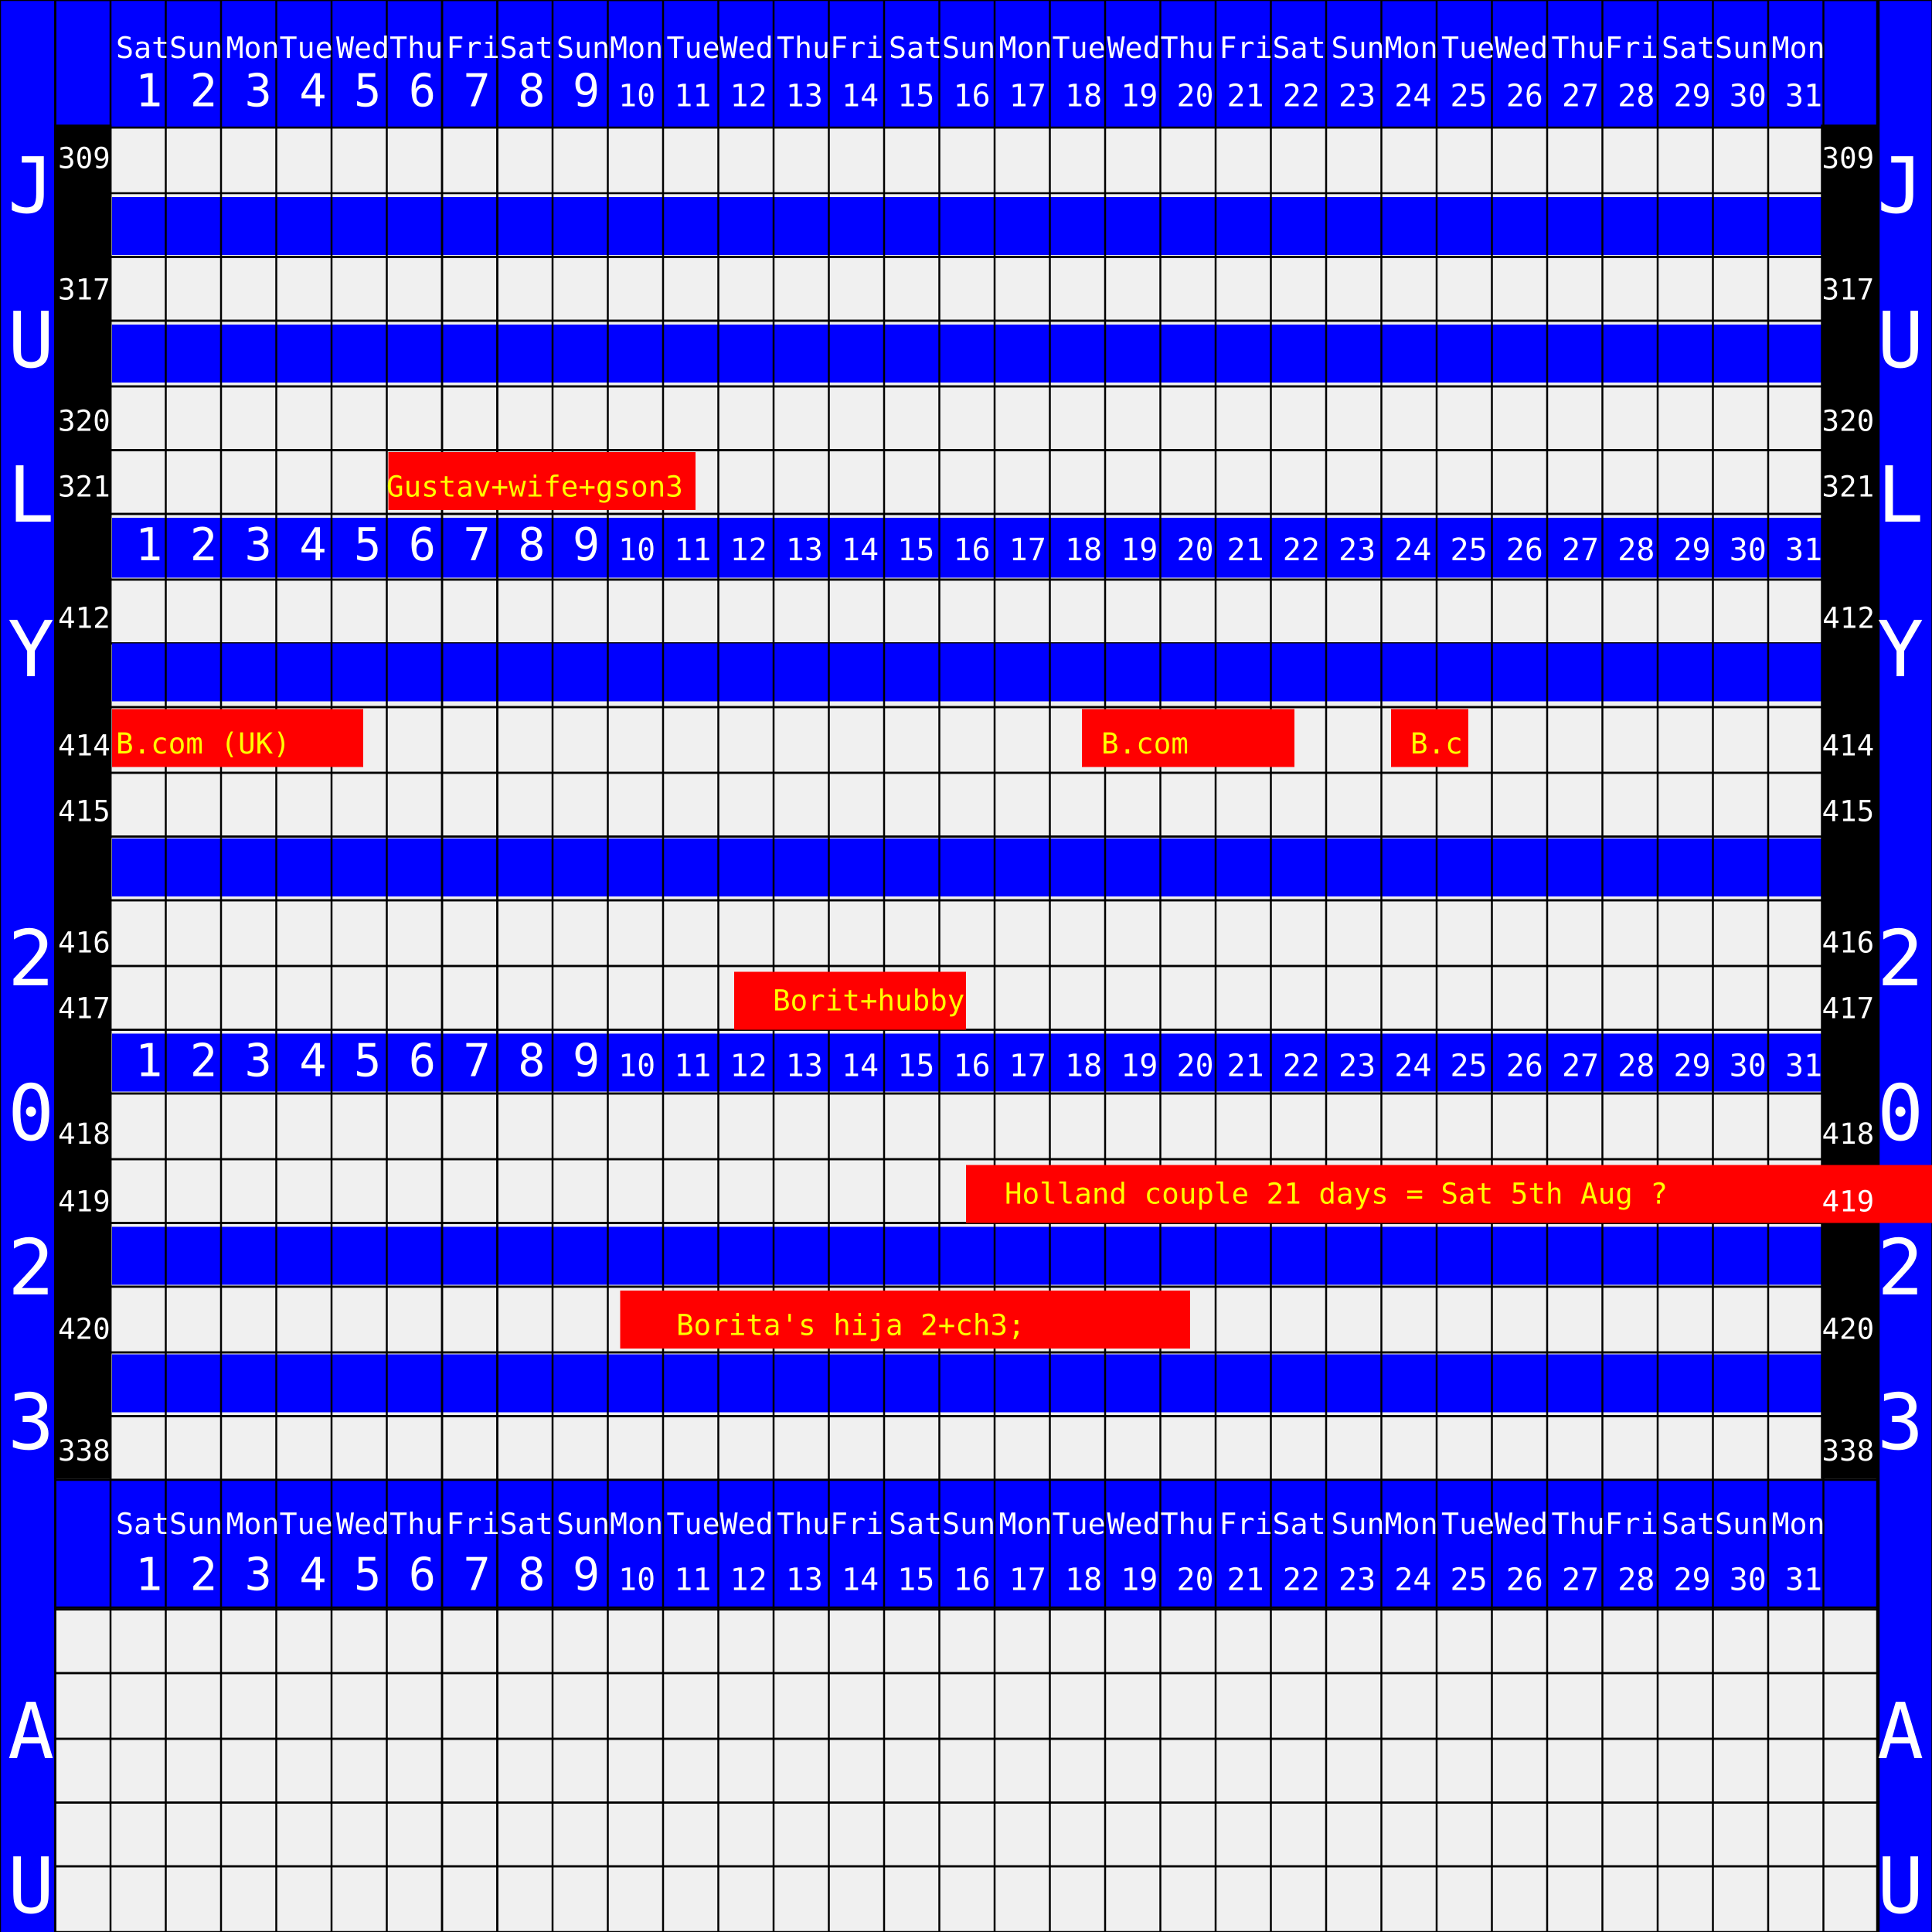
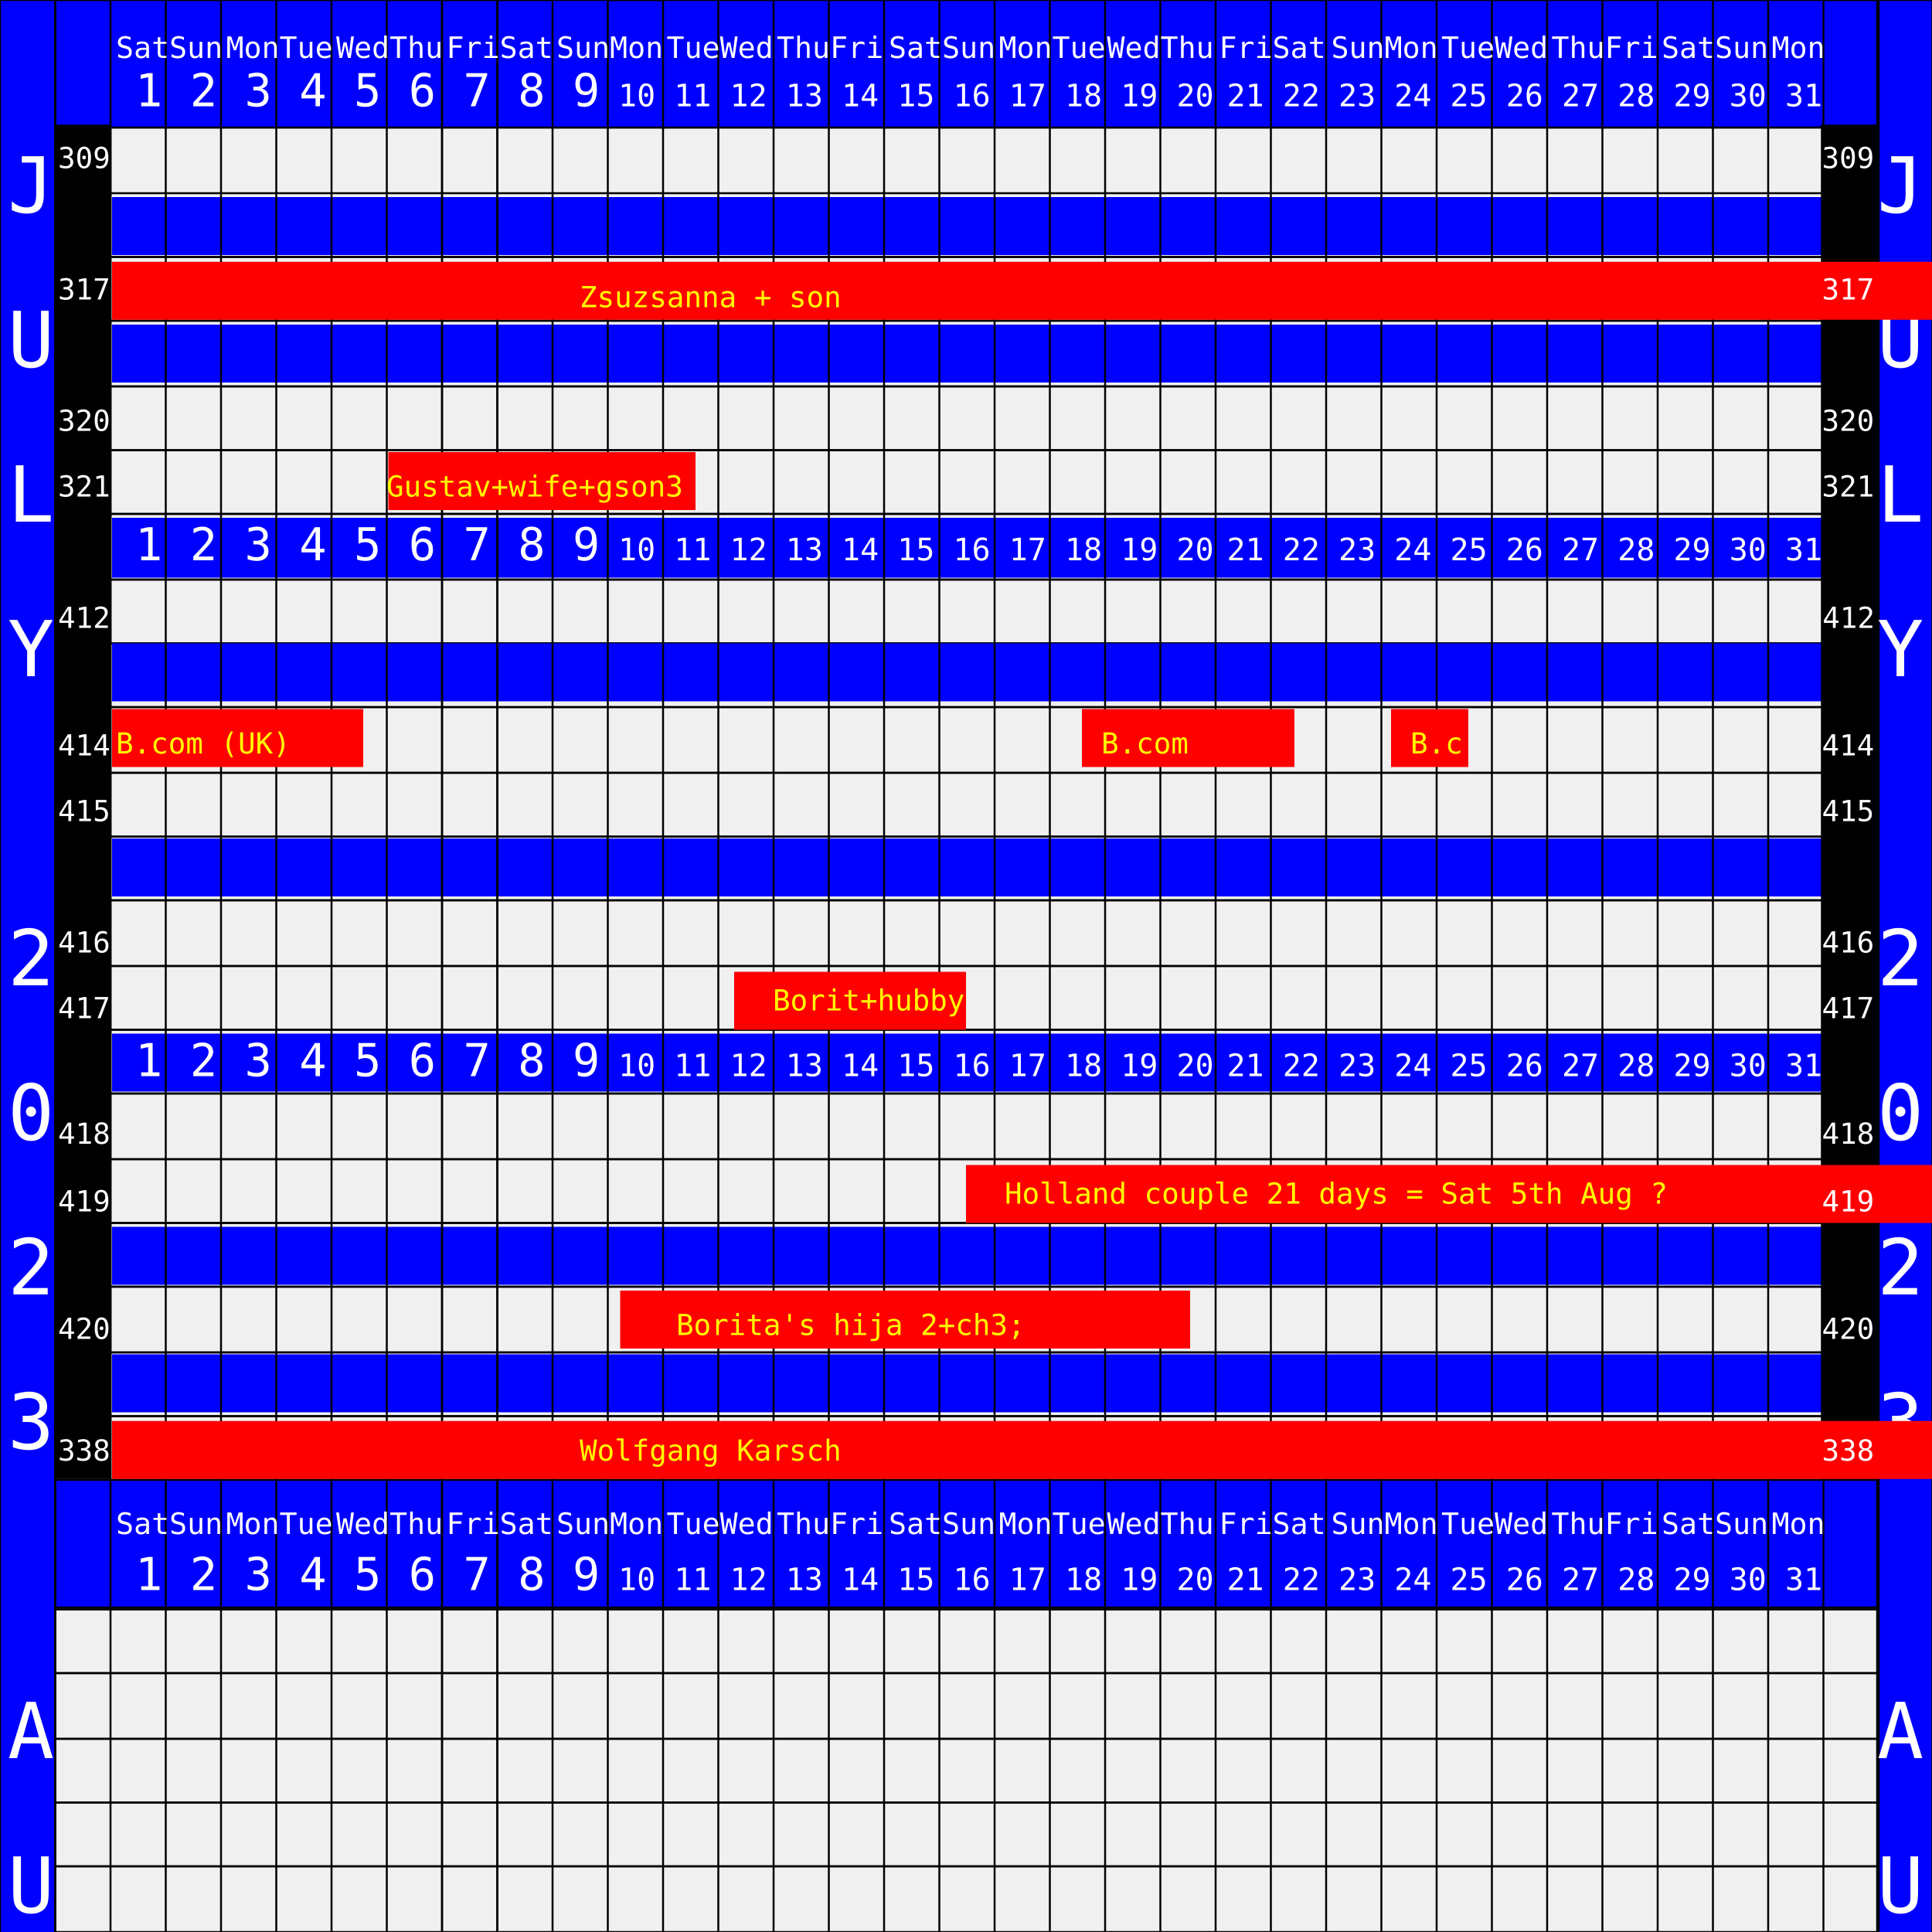
<svg xmlns="http://www.w3.org/2000/svg" width="100%" height="100%" position="absolute" top="0" left="0" viewBox="0 0 1000 1000" preserveAspectRatio="none">

/*  100  horizontals  */

<rect x="0" y="3.3%" width="1200%" height="10%" fill="none" stroke="black" />
  <rect x="0" y="6.6%" width="1200%" height="10%" fill="none" stroke="black" />
  <rect x="0" y="10.0%" width="1200%" height="10%" fill="none" stroke="black" />
  <rect x="0" y="13.3%" width="1200%" height="10%" fill="none" stroke="black" />
  <rect x="0" y="16.6%" width="1200%" height="10%" fill="none" stroke="black" />
  <rect x="0" y="20.0%" width="1200%" height="10%" fill="none" stroke="black" />
  <rect x="0" y="23.3%" width="1200%" height="10%" fill="none" stroke="black" />
  <rect x="0" y="26.6%" width="1200%" height="10%" fill="none" stroke="black" />
  <rect x="0" y="30.0%" width="1200%" height="10%" fill="none" stroke="black" />
  <rect x="0" y="33.3%" width="1200%" height="10%" fill="none" stroke="black" />
  <rect x="0" y="36.6%" width="1200%" height="10%" fill="none" stroke="black" />
  <rect x="0" y="40.0%" width="1200%" height="10%" fill="none" stroke="black" />
  <rect x="0" y="43.3%" width="1200%" height="10%" fill="none" stroke="black" />
  <rect x="0" y="46.6%" width="1200%" height="10%" fill="none" stroke="black" />
  <rect x="0" y="50.0%" width="1200%" height="10%" fill="none" stroke="black" />
  <rect x="0" y="53.3%" width="1200%" height="10%" fill="none" stroke="black" />
  <rect x="0" y="56.6%" width="1200%" height="10%" fill="none" stroke="black" />
  <rect x="0" y="60.0%" width="1200%" height="10%" fill="none" stroke="black" />
  <rect x="0" y="63.3%" width="1200%" height="10%" fill="none" stroke="black" />
  <rect x="0" y="66.6%" width="1200%" height="10%" fill="none" stroke="black" />
  <rect x="0" y="70.0%" width="1200%" height="10%" fill="none" stroke="black" />
  <rect x="0" y="73.3%" width="1200%" height="10%" fill="none" stroke="black" />
  <rect x="0" y="76.6%" width="1200%" height="10%" fill="none" stroke="black" />
  <rect x="0" y="80.0%" width="1200%" height="10%" fill="none" stroke="black" />
  <rect x="0" y="83.3%" width="1200%" height="10%" fill="none" stroke="black" />
  <rect x="0" y="86.6%" width="1200%" height="10%" fill="none" stroke="black" />
  <rect x="0" y="90.0%" width="1200%" height="10%" fill="none" stroke="black" />
  <rect x="0" y="93.3%" width="1200%" height="10%" fill="none" stroke="black" />
  <rect x="0" y="96.6%" width="1200%" height="10%" fill="none" stroke="black" />
  <rect x="0" y="0.00%" width="1200%" height="6.6%" fill="blue" stroke="black" />
  <rect x="0" y="76.6%" width="1200%" height="6.6%" fill="blue" stroke="black" />
  <rect x="5.8%" y="10.2%" width="1200%" height="3%" fill="blue" />
  <rect x="5.8%" y="16.8%" width="1200%" height="3%" fill="blue" />
  <rect x="5.8%" y="26.8%" width="1200%" height="3%" fill="blue" />
  <rect x="5.8%" y="26.9%" width="1200%" height="3%" fill="blue" />
  <rect x="5.8%" y="33.3%" width="1200%" height="3%" fill="blue" />
  <rect x="5.8%" y="43.4%" width="1200%" height="3%" fill="blue" />
  <rect x="5.8%" y="53.5%" width="1200%" height="3%" fill="blue" />
  <rect x="5.8%" y="63.5%" width="1200%" height="3%" fill="blue" />
  <rect x="5.8%" y="70.1%" width="1200%" height="3%" fill="blue" />



/*  57.2  verticals  */

<rect x="0.000%" y="0.0%" width="2.86%" height="1200%" fill="blue" stroke="black" />
  <rect x="2.860%" y="6.5%" width="2.86%" height="70.0%" fill="black" stroke="black" />
  <rect x="94.30%" y="6.5%" width="2.86%" height="70.0%" fill="black" stroke="black" />
  <rect x="97.16%" y="0.0%" width="2.86%" height="1200%" fill="blue" stroke="black" />
  <rect x="2.860%" y="0" width="2.86%" height="1200%" fill="none" stroke="black" />
  <rect x="8.580%" y="0" width="2.86%" height="1200%" fill="none" stroke="black" />
  <rect x="14.30%" y="0" width="2.86%" height="1200%" fill="none" stroke="black" />
  <rect x="20.02%" y="0" width="2.86%" height="1200%" fill="none" stroke="black" />
  <rect x="22.88%" y="0" width="2.86%" height="1200%" fill="none" stroke="black" />
  <rect x="25.74%" y="0" width="2.86%" height="1200%" fill="none" stroke="black" />
  <rect x="31.46%" y="0" width="2.86%" height="1200%" fill="none" stroke="black" />
  <rect x="37.18%" y="0" width="2.86%" height="1200%" fill="none" stroke="black" />
  <rect x="42.90%" y="0" width="2.86%" height="1200%" fill="none" stroke="black" />
  <rect x="48.62%" y="0" width="2.86%" height="1200%" fill="none" stroke="black" />
  <rect x="54.34%" y="0" width="2.86%" height="1200%" fill="none" stroke="black" />
  <rect x="60.06%" y="0" width="2.86%" height="1200%" fill="none" stroke="black" />
  <rect x="65.78%" y="0" width="2.86%" height="1200%" fill="none" stroke="black" />
  <rect x="71.50%" y="0" width="2.86%" height="1200%" fill="none" stroke="black" />
  <rect x="77.22%" y="0" width="2.86%" height="1200%" fill="none" stroke="black" />
  <rect x="82.94%" y="0" width="2.86%" height="1200%" fill="none" stroke="black" />
  <rect x="88.66%" y="0" width="2.86%" height="1200%" fill="none" stroke="black" />
  <rect x="94.38%" y="0" width="2.86%" height="1200%" fill="none" stroke="black" />
  <text font-family="Monospace" font-size="40" style="fill:white;">
    <tspan x="0.4%" y="11%">J</tspan>
    <tspan x="97.16%">J</tspan>
    <tspan x="0.4%" y="19%">U</tspan>
    <tspan x="97.16%">U</tspan>
    <tspan x="0.4%" y="27%">L</tspan>
    <tspan x="97.16%">L</tspan>
    <tspan x="0.4%" y="35%">Y</tspan>
    <tspan x="97.16%">Y</tspan>
    <tspan x="0.4%" y="51%">2</tspan>
    <tspan x="97.16%">2</tspan>
    <tspan x="0.4%" y="59%">0</tspan>
    <tspan x="97.16%">0</tspan>
    <tspan x="0.4%" y="67%">2</tspan>
    <tspan x="97.16%">2</tspan>
    <tspan x="0.4%" y="75%">3</tspan>
    <tspan x="97.16%">3</tspan>
    <tspan x="0.4%" y="91%">A</tspan>
    <tspan x="97.16%">A</tspan>
    <tspan x="0.4%" y="99%">U</tspan>
    <tspan x="97.16%">U</tspan>
  </text>


/*  red res strips  */
- <rect x="5.8%" y="36.7%" width="13%" height="3%" fill="red" />
+ <rect x="5.8%" y="13.55%" width="100%" height="3%" fill="red" />
+   <rect x="5.8%" y="36.7%" width="13%" height="3%" fill="red" />
  <rect x="56%" y="36.7%" width="11%" height="3%" fill="red" />
  <rect x="72%" y="36.7%" width="4%" height="3%" fill="red" />
  <rect x="38%" y="50.3%" width="12%" height="3%" fill="red" />
  <rect x="50%" y="60.3%" width="50%" height="3%" fill="red" />
  <rect x="20.1%" y="23.4%" width="15.9%" height="3%" fill="red" />
  <rect x="32.1%" y="66.8%" width="29.5%" height="3%" fill="red" />
- 
+   <rect x="5.8%" y="73.55%" width="100%" height="3%" fill="red" />

/*  white apt nos + yellow  res  text  */
<text font-family="Monospace" font-size="15" style="fill:white;">
    <tspan x="3%" y="8.7%">309</tspan>
    <tspan x="94.3%">309</tspan>
    <tspan x="3%" y="12.1%" />
    <tspan x="3%" y="15.5%">317</tspan>
    <tspan x="94.3%">317</tspan>
-     <tspan x="3%" y="18.9%" />
+     <tspan x="30%" y="15.9%" fill="#ff0">Zsuzsanna + son</tspan>
    <tspan x="3%" y="22.3%">320</tspan>
    <tspan x="94.3%">320</tspan>
    <tspan x="3%" y="25.7%">321</tspan>
    <tspan x="94.3%">321</tspan>
    <tspan x="20%" fill="#ff0">Gustav+wife+gson3</tspan>
    <tspan x="3%" y="29.1%" fill="#ff0" />
    <tspan x="3%" y="32.5%">412</tspan>
    <tspan x="94.33%">412</tspan>
    <tspan x="3%" y="35.9%" />
    <tspan x="3%" y="39.1%">414</tspan>
    <tspan x="94.3%">414</tspan>
    <tspan x="6%" y="39%" fill="#ff0">B.com  (UK)</tspan>
    <tspan x="57%" y="39%" fill="#ff0">B.com</tspan>
    <tspan x="73%" y="39%" fill="#ff0">B.c</tspan>
    <tspan x="3%" y="42.5%">415</tspan>
    <tspan x="94.3%">415</tspan>
    <tspan x="3%" y="46.1%" />
    <tspan x="3%" y="49.3%">416</tspan>
    <tspan x="94.3%">416</tspan>
    <tspan x="3%" y="52.7%">417</tspan>
    <tspan x="94.3%">417</tspan>
    <tspan x="40%" y="52.3%" fill="#ff0">Borit+hubby</tspan>
    <tspan x="3%" y="59.2%">418</tspan>
    <tspan x="94.3%">418</tspan>
    <tspan x="3%" y="62.7%">419</tspan>
    <tspan x="94.3%">419</tspan>
    <tspan x="52%" y="62.3%" fill="#ff0">Holland couple  21 days = Sat 5th Aug ?</tspan>
    <tspan x="3%" y="69.3%">420</tspan>
    <tspan x="94.3%">420</tspan>
    <tspan x="35%" y="69.1%" fill="#ff0">Borita's hija 2+ch3;</tspan>
    <tspan x="3%" y="75.6%">338</tspan>
    <tspan x="94.3%">338</tspan>
-   </text>
+     <tspan x="30%" y="75.6%" fill="#ff0">Wolfgang Karsch</tspan>
+   </text>
+ 

/*  DAYS  OF  THE  WEEK  +  1 to 31  */
<text font-family="Monospace" font-size="15.3" style="fill:white;">
    <tspan x="6.00%" y="3%">SatSun</tspan>
    <tspan x="6.00%" y="79.4%">SatSun</tspan>
    <tspan x="11.7%" y="3%">MonTue</tspan>
    <tspan x="11.7%" y="79.4%">MonTue</tspan>
    <tspan x="17.4%" y="3%">WedThu</tspan>
    <tspan x="17.4%" y="79.4%">WedThu</tspan>
    <tspan x="23.1%" y="3%">FriSat</tspan>
    <tspan x="23.1%" y="79.4%">FriSat</tspan>
    <tspan x="28.8%" y="3%">SunMon</tspan>
    <tspan x="28.8%" y="79.4%">SunMon</tspan>
    <tspan x="34.5%" y="3%">TueWed</tspan>
    <tspan x="34.5%" y="79.4%">TueWed</tspan>
    <tspan x="40.2%" y="3%">ThuFri</tspan>
    <tspan x="40.2%" y="79.4%">ThuFri</tspan>
    <tspan x="46.0%" y="3%">SatSun</tspan>
    <tspan x="46.0%" y="79.4%">SatSun</tspan>
    <tspan x="51.7%" y="3%">MonTue</tspan>
    <tspan x="51.7%" y="79.4%">MonTue</tspan>
    <tspan x="57.3%" y="3%">WedThu</tspan>
    <tspan x="57.3%" y="79.4%">WedThu</tspan>
    <tspan x="63.1%" y="3%">FriSat</tspan>
    <tspan x="63.1%" y="79.4%">FriSat</tspan>
    <tspan x="68.9%" y="3%">SunMon</tspan>
    <tspan x="68.9%" y="79.4%">SunMon</tspan>
    <tspan x="74.6%" y="3%">TueWed</tspan>
    <tspan x="74.6%" y="79.4%">TueWed</tspan>
    <tspan x="80.3%" y="3%">ThuFri</tspan>
    <tspan x="80.3%" y="79.4%">ThuFri</tspan>
    <tspan x="86.0%" y="3%">SatSun</tspan>
    <tspan x="86.0%" y="79.4%">SatSun</tspan>
    <tspan x="91.7%" y="3%">Mon</tspan>
    <tspan x="91.7%" y="79.4%">Mon</tspan>
  </text>
  <text font-family="Monospace" font-size="23.5" style="fill:white;">
    <tspan x="7.00%" y="5.5%">1 2 3 4 5 6 7 8 9</tspan>
    <tspan x="32.0%" y="5.5%" font-size="16">10 11 12 13 14 15 16 17 18 19 20</tspan>
    <tspan x="63.5%" y="5.5%" font-size="16">21 22 23 24 25 26 27 28 29 30 31</tspan>
  </text>
  <text font-family="Monospace" font-size="23.5" style="fill:white;">
    <tspan x="7.00%" y="29%">1 2 3 4 5 6 7 8 9</tspan>
    <tspan x="32.0%" y="29%" font-size="16">10 11 12 13 14 15 16 17 18 19 20</tspan>
    <tspan x="63.5%" y="29%" font-size="16">21 22 23 24 25 26 27 28 29 30 31</tspan>
  </text>
  <text font-family="Monospace" font-size="23.5" style="fill:white;">
    <tspan x="7.00%" y="55.7%">1 2 3 4 5 6 7 8 9</tspan>
    <tspan x="32.0%" y="55.7%" font-size="16">10 11 12 13 14 15 16 17 18 19 20</tspan>
    <tspan x="63.5%" y="55.7%" font-size="16">21 22 23 24 25 26 27 28 29 30 31</tspan>
  </text>
  <text font-family="Monospace" font-size="23.5" style="fill:white;">
    <tspan x="7.00%" y="82.3%">1 2 3 4 5 6 7 8 9</tspan>
    <tspan x="32.0%" y="82.30%" font-size="16">10 11 12 13 14 15 16 17 18 19 20</tspan>
    <tspan x="63.5%" y="82.30%" font-size="16">21 22 23 24 25 26 27 28 29 30 31</tspan>
  </text>
</svg>
